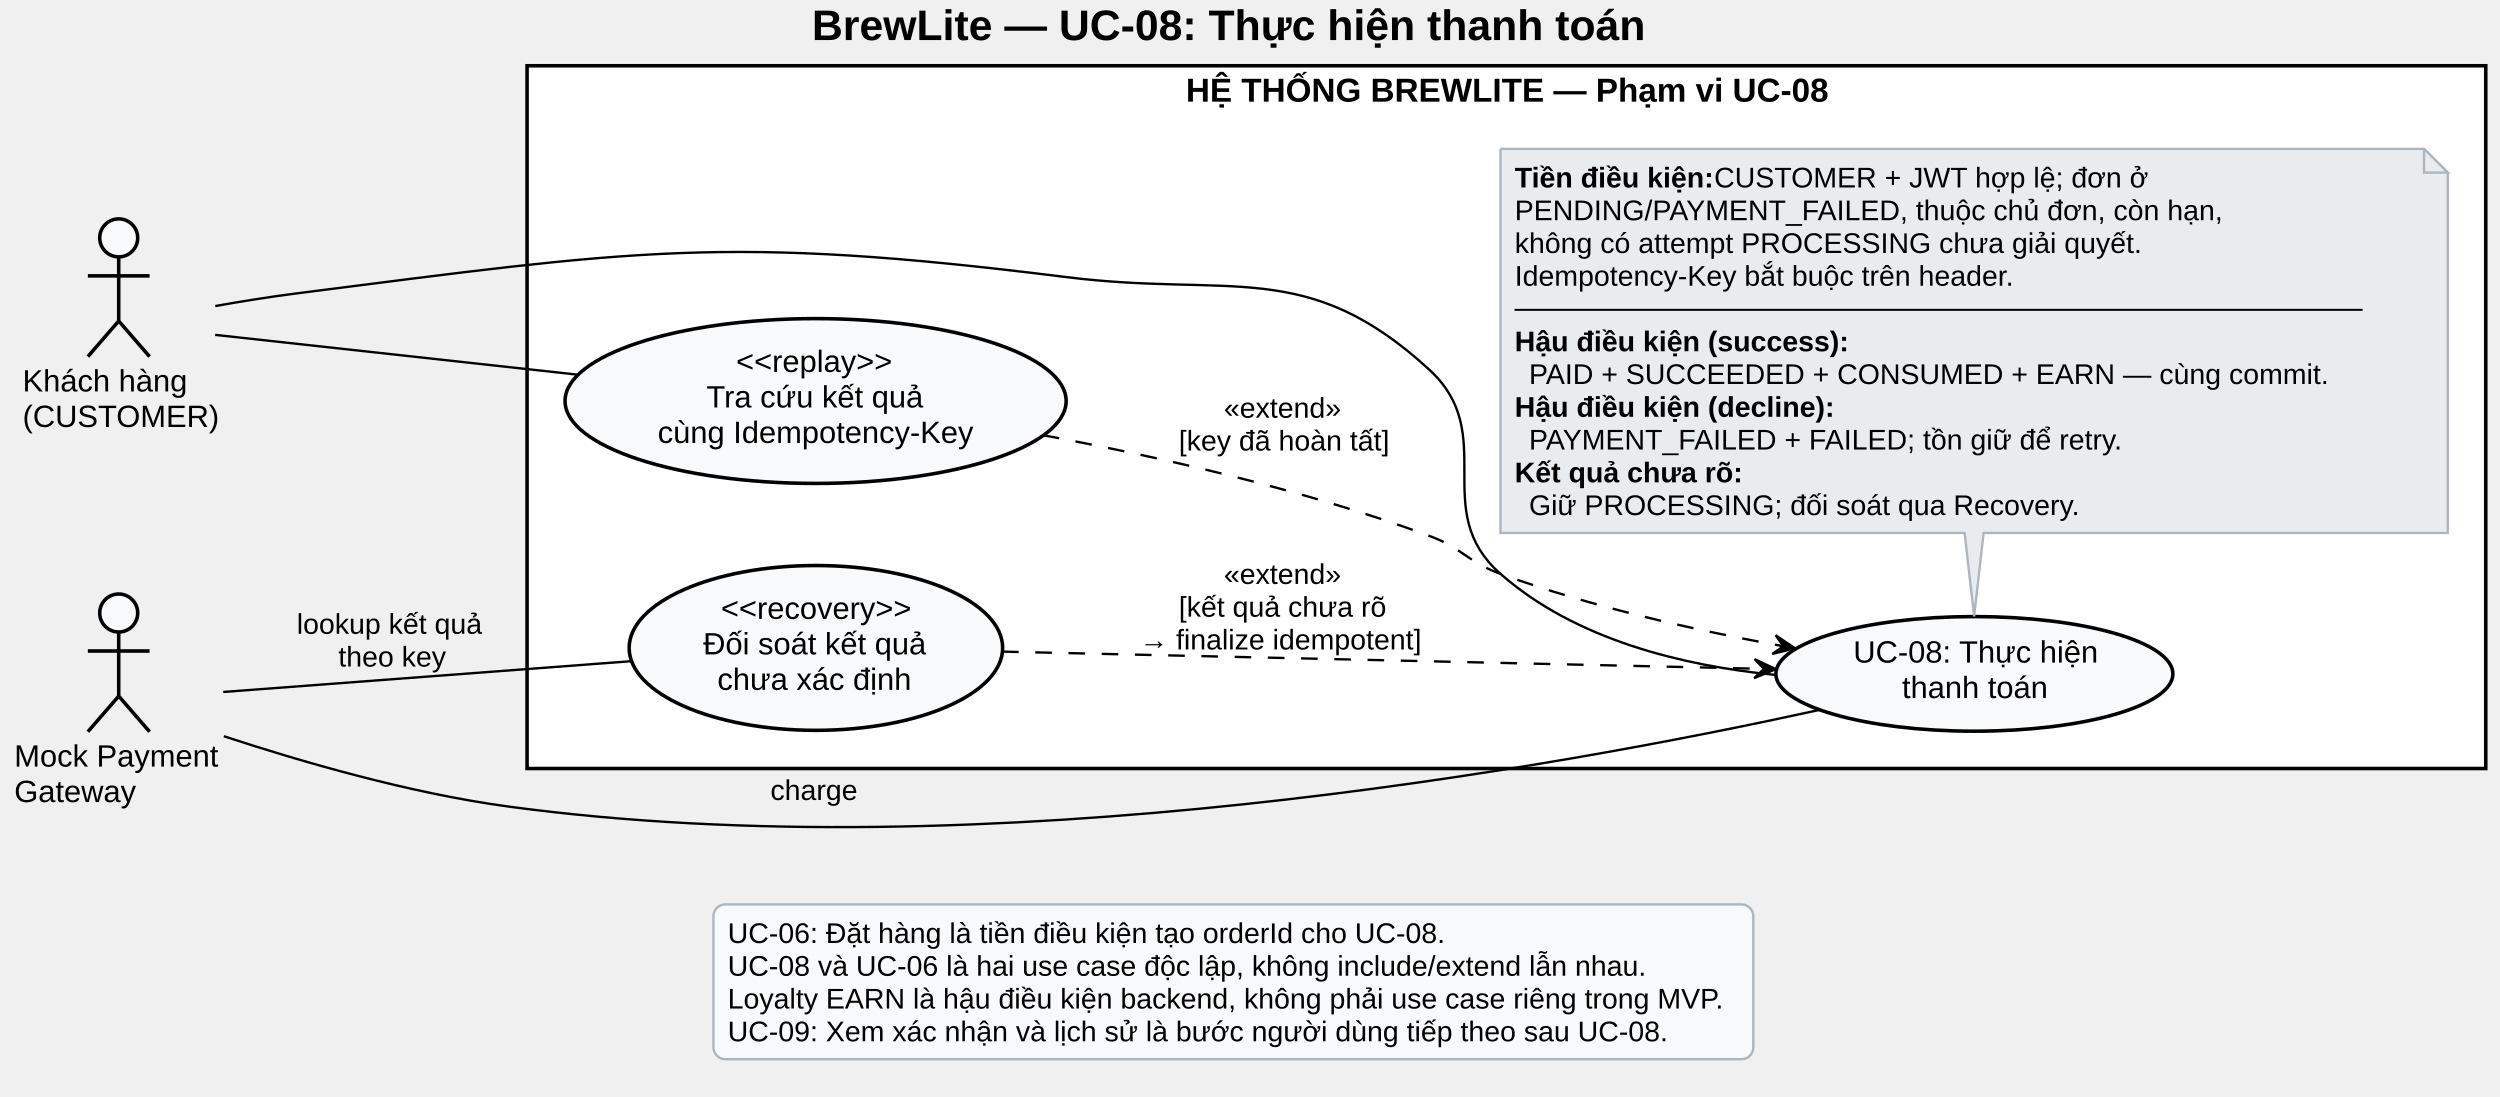
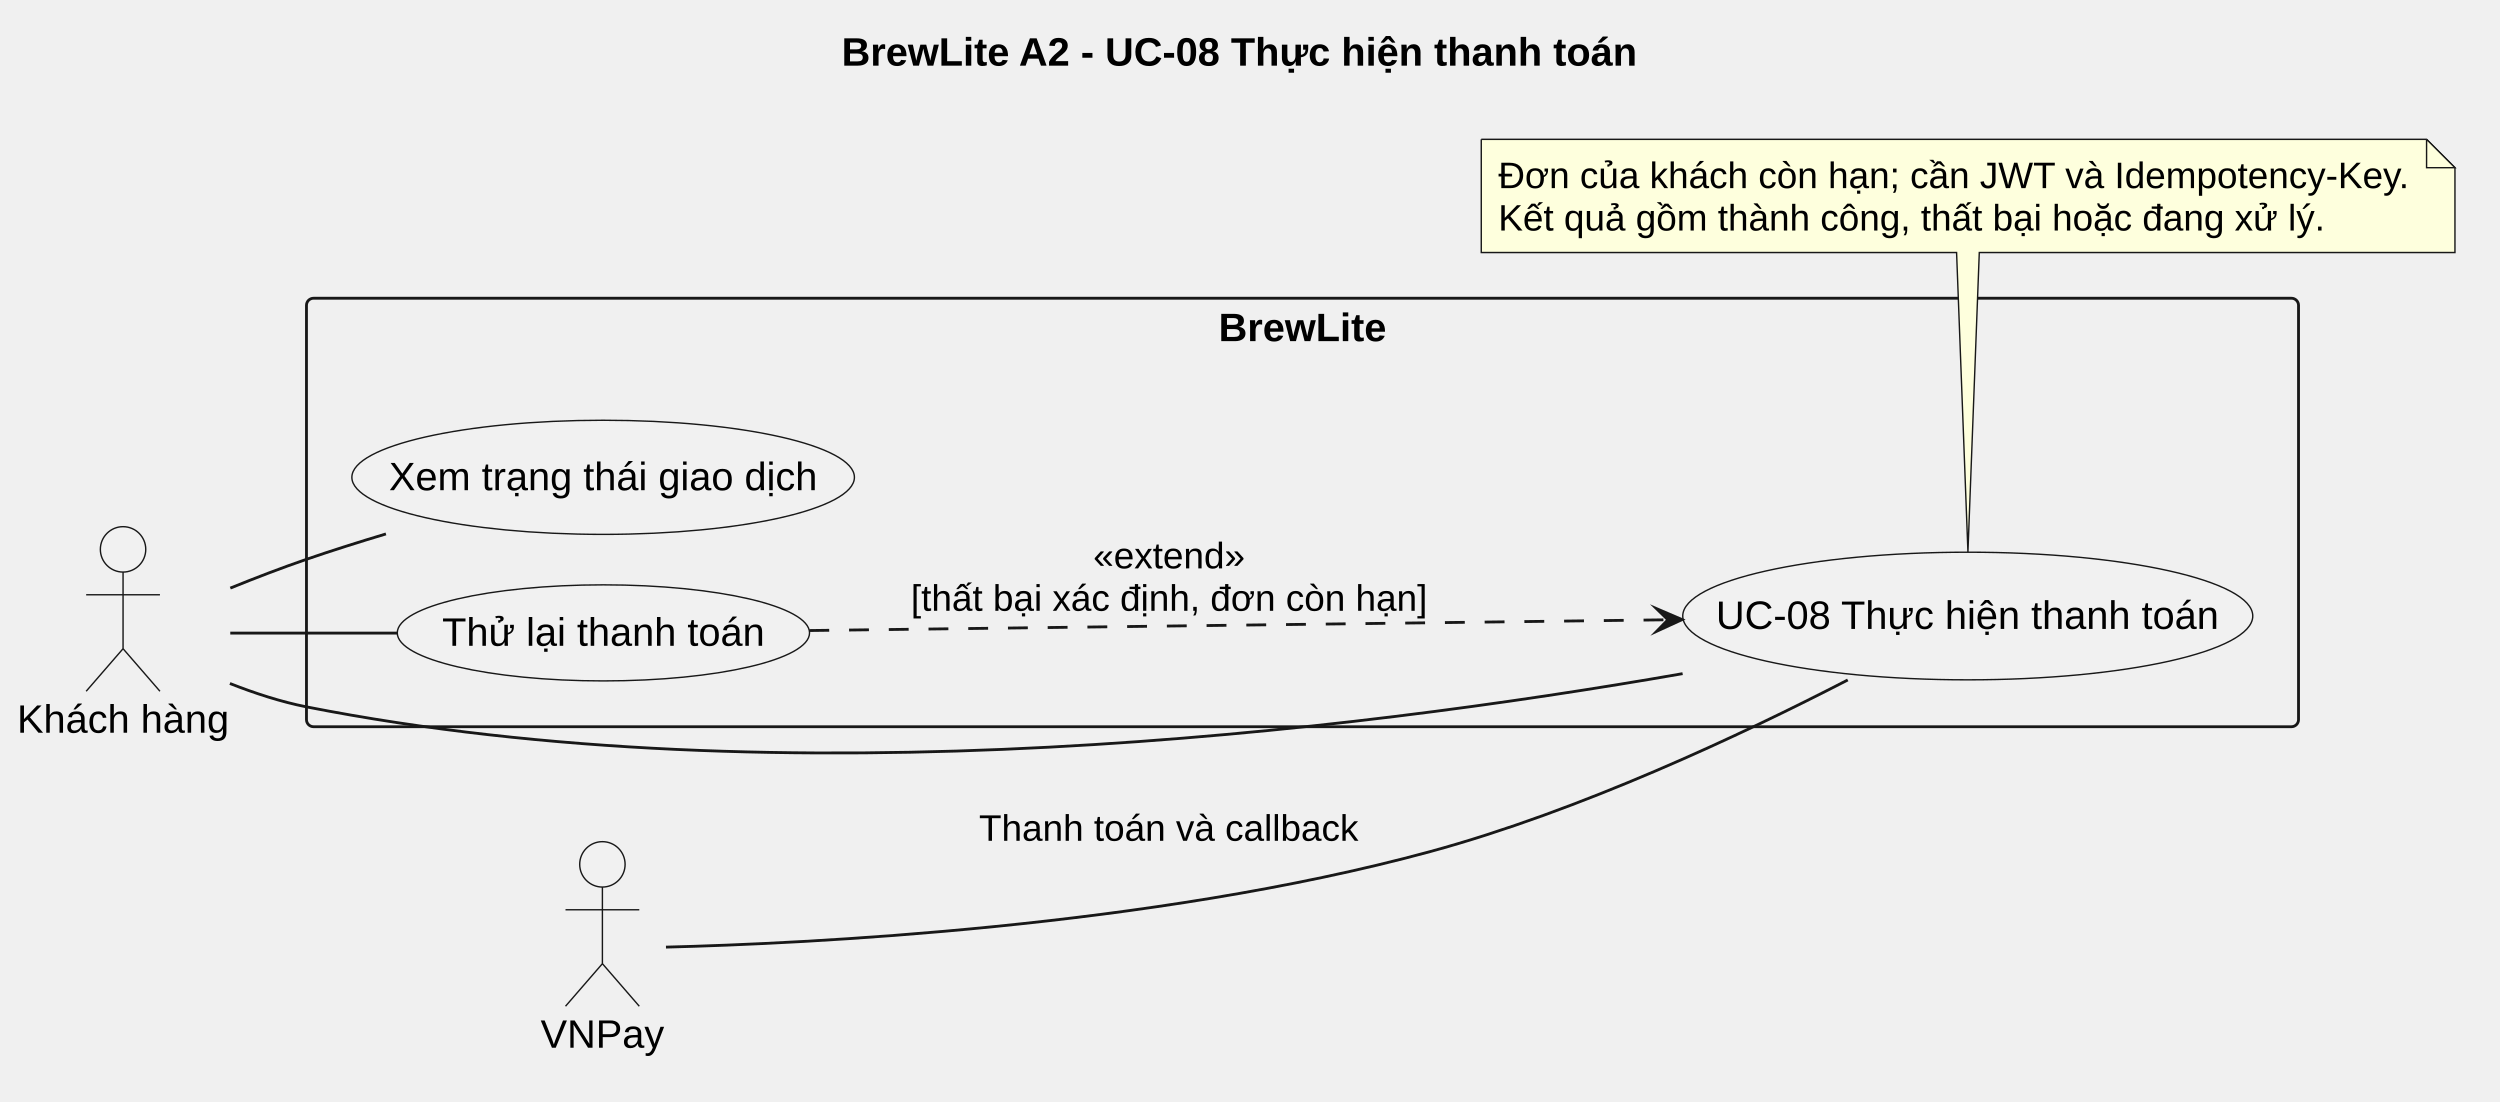
- <svg xmlns="http://www.w3.org/2000/svg" contentScriptType="application/ecmascript" contentStyleType="text/css" height="462px" preserveAspectRatio="none" style="width:1053px;height:462px;" version="1.1" viewBox="0 0 1053 462" width="1053px" zoomAndPan="magnify">
+ <svg xmlns="http://www.w3.org/2000/svg" version="1.1" data-diagram-type="DESCRIPTION" style="width:881px;height:388px;background:#FFFFFF;" width="881px" height="388px" viewBox="0 0 881 388" zoomAndPan="magnify" preserveAspectRatio="none" contentStyleType="text/css">
  <defs />
-   <g>
-     <text fill="#000000" font-family="Arial" font-size="18" font-weight="bold" lengthAdjust="spacing" textLength="356" x="342" y="16.884">BrewLite — UC-08: Thực hiện thanh toán</text>
-     <rect fill="#FFFFFF" height="296" style="stroke:#000000;stroke-width:1.5;" width="825" x="222" y="27.698" />
-     <text fill="#000000" font-family="Arial" font-size="14" font-weight="bold" lengthAdjust="spacing" textLength="270" x="499.5" y="42.83">HỆ THỐNG BREWLITE — Phạm vi UC-08</text>
-     <ellipse cx="831.61" cy="283.839" fill="#F8F9FA" rx="83.61" ry="24.141" style="stroke:#000000;stroke-width:1.5;" />
-     <text fill="#000000" font-family="Arial" font-size="13" lengthAdjust="spacing" textLength="102" x="780.61" y="279.084">UC-08: Thực hiện</text>
-     <text fill="#000000" font-family="Arial" font-size="13" lengthAdjust="spacing" textLength="61" x="801.11" y="294.033">thanh toán</text>
-     <ellipse cx="343.531" cy="168.909" fill="#F8F9FA" rx="105.531" ry="34.711" style="stroke:#000000;stroke-width:1.5;" />
-     <text fill="#000000" font-family="Arial" font-size="13" lengthAdjust="spacing" textLength="67" x="310.031" y="156.68">&lt;&lt;replay&gt;&gt;</text>
-     <text fill="#000000" font-family="Arial" font-size="13" lengthAdjust="spacing" textLength="92" x="297.531" y="171.629">Tra cứu kết quả</text>
-     <text fill="#000000" font-family="Arial" font-size="13" lengthAdjust="spacing" textLength="133" x="277.031" y="186.577">cùng Idempotency-Key</text>
-     <ellipse cx="343.66" cy="272.909" fill="#F8F9FA" rx="78.66" ry="34.711" style="stroke:#000000;stroke-width:1.5;" />
-     <text fill="#000000" font-family="Arial" font-size="13" lengthAdjust="spacing" textLength="80" x="303.66" y="260.68">&lt;&lt;recovery&gt;&gt;</text>
-     <text fill="#000000" font-family="Arial" font-size="13" lengthAdjust="spacing" textLength="95" x="296.16" y="275.629">Đối soát kết quả</text>
-     <text fill="#000000" font-family="Arial" font-size="13" lengthAdjust="spacing" textLength="83" x="302.16" y="290.577">chưa xác định</text>
-     <path d="M632,62.698 L632,224.485 A0,0 0 0 0 632,224.485 L827.5,224.485 L831.5,259.638 L835.5,224.485 L1031,224.485 A0,0 0 0 0 1031,224.485 L1031,72.698 L1021,62.698 L632,62.698 A0,0 0 0 0 632,62.698 " fill="#E9ECEF" style="stroke:#ADB5BD;stroke-width:1.0;" />
-     <path d="M1021,62.698 L1021,72.698 L1031,72.698 L1021,62.698 " fill="#E9ECEF" style="stroke:#ADB5BD;stroke-width:1.0;" />
-     <text fill="#000000" font-family="Arial" font-size="12" font-weight="bold" lengthAdjust="spacing" textLength="81" x="638" y="78.954">Tiền điều kiện:</text>
-     <text fill="#000000" font-family="Arial" font-size="12" lengthAdjust="spacing" textLength="182" x="722" y="78.954">CUSTOMER + JWT hợp lệ; đơn ở</text>
-     <text fill="#000000" font-family="Arial" font-size="12" lengthAdjust="spacing" textLength="298" x="638" y="92.753">PENDING/PAYMENT_FAILED, thuộc chủ đơn, còn hạn,</text>
-     <text fill="#000000" font-family="Arial" font-size="12" lengthAdjust="spacing" textLength="266" x="638" y="106.552">không có attempt PROCESSING chưa giải quyết.</text>
-     <text fill="#000000" font-family="Arial" font-size="12" lengthAdjust="spacing" textLength="213" x="638" y="120.351">Idempotency-Key bắt buộc trên header.</text>
-     <text fill="#000000" font-family="Arial" font-size="12" lengthAdjust="spacing" textLength="378" x="638" y="134.149">──────────────────────────────────────────</text>
-     <text fill="#000000" font-family="Arial" font-size="12" font-weight="bold" lengthAdjust="spacing" textLength="139" x="638" y="147.948">Hậu điều kiện (success):</text>
-     <text fill="#000000" font-family="Arial" font-size="12" lengthAdjust="spacing" textLength="338" x="644" y="161.747">PAID + SUCCEEDED + CONSUMED + EARN — cùng commit.</text>
-     <text fill="#000000" font-family="Arial" font-size="12" font-weight="bold" lengthAdjust="spacing" textLength="131" x="638" y="175.546">Hậu điều kiện (decline):</text>
-     <text fill="#000000" font-family="Arial" font-size="12" lengthAdjust="spacing" textLength="247" x="644" y="189.345">PAYMENT_FAILED + FAILED; tồn giữ để retry.</text>
-     <text fill="#000000" font-family="Arial" font-size="12" font-weight="bold" lengthAdjust="spacing" textLength="94" x="638" y="203.144">Kết quả chưa rõ:</text>
-     <text fill="#000000" font-family="Arial" font-size="12" lengthAdjust="spacing" textLength="233" x="644" y="216.942">Giữ PROCESSING; đối soát qua Recovery.</text>
-     <ellipse cx="50" cy="100.198" fill="#F8F9FA" rx="8" ry="8" style="stroke:#000000;stroke-width:1.5;" />
-     <path d="M50,108.198 L50,135.198 M37,116.198 L63,116.198 M50,135.198 L37,150.198 M50,135.198 L63,150.198 " fill="none" style="stroke:#000000;stroke-width:1.5;" />
-     <text fill="#000000" font-family="Arial" font-size="13" lengthAdjust="spacing" textLength="69" x="9.5" y="164.892">Khách hàng</text>
-     <text fill="#000000" font-family="Arial" font-size="13" lengthAdjust="spacing" textLength="81" x="9.5" y="179.841">(CUSTOMER)</text>
-     <ellipse cx="50" cy="258.198" fill="#F8F9FA" rx="8" ry="8" style="stroke:#000000;stroke-width:1.5;" />
-     <path d="M50,266.198 L50,293.198 M37,274.198 L63,274.198 M50,293.198 L37,308.198 M50,293.198 L63,308.198 " fill="none" style="stroke:#000000;stroke-width:1.5;" />
-     <text fill="#000000" font-family="Arial" font-size="13" lengthAdjust="spacing" textLength="88" x="6" y="322.892">Mock Payment</text>
-     <text fill="#000000" font-family="Arial" font-size="13" lengthAdjust="spacing" textLength="51" x="6" y="337.841">Gateway</text>
-     <path d="M439.23,183.288 C488.66,192.488 549.6,206.348 602,225.698 C616.17,230.938 617.8,236.528 632,241.698 C670.17,255.598 714.23,265.498 751.13,272.188 " fill="none" id="Replay-to-Pay" style="stroke:#000000;stroke-width:1.0;stroke-dasharray:7.0,7.0;" />
-     <polygon fill="#000000" points="756.06,273.068,747.894,267.562,751.136,272.198,746.501,275.44,756.06,273.068" style="stroke:#000000;stroke-width:1.0;" />
-     <text fill="#000000" font-family="Arial" font-size="12" lengthAdjust="spacing" textLength="50" x="515.5" y="175.954">«extend»</text>
-     <text fill="#000000" font-family="Arial" font-size="12" lengthAdjust="spacing" textLength="88" x="496.5" y="189.753">[key đã hoàn tất]</text>
-     <path d="M422.05,274.458 C509.5,276.438 651.4,279.648 742.82,281.718 " fill="none" id="Recovery-to-Pay" style="stroke:#000000;stroke-width:1.0;stroke-dasharray:7.0,7.0;" />
-     <polygon fill="#000000" points="747.95,281.838,739.044,277.634,742.951,281.724,738.861,285.632,747.95,281.838" style="stroke:#000000;stroke-width:1.0;" />
-     <text fill="#000000" font-family="Arial" font-size="12" lengthAdjust="spacing" textLength="50" x="515.5" y="245.954">«extend»</text>
-     <text fill="#000000" font-family="Arial" font-size="12" lengthAdjust="spacing" textLength="88" x="496.5" y="259.753">[kết quả chưa rõ</text>
-     <text fill="#000000" font-family="Arial" font-size="12" lengthAdjust="spacing" textLength="121" x="480" y="273.552">→ finalize idempotent]</text>
-     <path d="M90.67,128.908 C101.45,126.988 113.15,125.088 124,123.698 C267.32,105.418 305.65,98.718 449,116.698 C518.63,125.438 550.29,108.258 602,155.698 C631.83,183.068 601.62,214.958 632,241.698 C663.46,269.398 708.57,280.418 747.83,284.288 " fill="none" id="Customer-Pay" style="stroke:#000000;stroke-width:1.0;" />
-     <path d="M90.62,141.048 C129.69,145.338 190.99,152.068 243.33,157.818 " fill="none" id="Customer-Replay" style="stroke:#000000;stroke-width:1.0;" />
-     <path d="M94.26,310.088 C126.74,320.778 172.54,334.088 214,339.698 C415.02,366.938 654.75,323.568 766.84,298.908 " fill="none" id="Gateway-Pay" style="stroke:#000000;stroke-width:1.0;" />
-     <text fill="#000000" font-family="Arial" font-size="12" lengthAdjust="spacing" textLength="38" x="324.5" y="336.954">charge</text>
-     <path d="M94.01,291.458 C139.15,288.048 211.03,282.628 265.89,278.488 " fill="none" id="Gateway-Recovery" style="stroke:#000000;stroke-width:1.0;" />
-     <text fill="#000000" font-family="Arial" font-size="12" lengthAdjust="spacing" textLength="80" x="125" y="266.954">lookup kết quả</text>
-     <text fill="#000000" font-family="Arial" font-size="12" lengthAdjust="spacing" textLength="45" x="142.5" y="280.753">theo key</text>
-     <rect fill="#F8F9FA" height="65.195" rx="5" ry="5" style="stroke:#ADB5BD;stroke-width:1.0;" width="438" x="300.5" y="380.938" />
-     <text fill="#000000" font-family="Arial" font-size="12" lengthAdjust="spacing" textLength="308" x="306.5" y="397.194">UC-06: Đặt hàng là tiền điều kiện tạo orderId cho UC-08.</text>
-     <text fill="#000000" font-family="Arial" font-size="12" lengthAdjust="spacing" textLength="396" x="306.5" y="410.993">UC-08 và UC-06 là hai use case độc lập, không include/extend lẫn nhau.</text>
-     <text fill="#000000" font-family="Arial" font-size="12" lengthAdjust="spacing" textLength="426" x="306.5" y="424.792">Loyalty EARN là hậu điều kiện backend, không phải use case riêng trong MVP.</text>
-     <text fill="#000000" font-family="Arial" font-size="12" lengthAdjust="spacing" textLength="402" x="306.5" y="438.591">UC-09: Xem xác nhận và lịch sử là bước người dùng tiếp theo sau UC-08.</text>
+   <g font-family="sans-serif" lengthAdjust="spacing">
+     <g class="title" data-source-line="3">
+       <text x="296.586" y="23.132" fill="#000" font-size="14" textLength="280.827" font-weight="700" font-family="Arial">BrewLite A2 - UC-08 Thực hiện thanh toán</text>
+     </g>
+     <g class="cluster" data-qualified-name="BrewLite" id="ent0003" data-source-line="8">
+       <rect x="108" y="105.099" width="702" height="151" fill="none" style="stroke:#181818;stroke-width:1;" rx="2.5" ry="2.5" />
+       <text x="429.438" y="120.23" fill="#000" font-size="14" textLength="59.124" font-weight="700" font-family="Arial">BrewLite</text>
+     </g>
+     <g class="entity" data-qualified-name="Customer" id="ent0001" data-source-line="6">
+       <ellipse cx="43.365" cy="193.599" rx="8" ry="8" fill="#F1F1F1" style="stroke:#181818;stroke-width:0.5;" />
+       <path d="M43.365,201.599 L43.365,228.599 M30.365,209.599 L56.365,209.599 M43.365,228.599 L30.365,243.599 M43.365,228.599 L56.365,243.599" style="stroke:#181818;stroke-width:0.5;" fill="none" />
+       <text x="6" y="258.23" fill="#000" font-size="14" textLength="74.73" font-family="Arial">Khách hàng</text>
+     </g>
+     <g class="entity" data-qualified-name="Gateway" id="ent0002" data-source-line="7">
+       <ellipse cx="212.286" cy="304.599" rx="8" ry="8" fill="#F1F1F1" style="stroke:#181818;stroke-width:0.5;" />
+       <path d="M212.286,312.599 L212.286,339.599 M199.286,320.599 L225.286,320.599 M212.286,339.599 L199.286,354.599 M212.286,339.599 L225.286,354.599" style="stroke:#181818;stroke-width:0.5;" fill="none" />
+       <text x="190.5" y="369.23" fill="#000" font-size="14" textLength="43.572" font-family="Arial">VNPay</text>
+     </g>
+     <g class="entity" data-qualified-name="GMN12" id="ent0013" data-source-line="19">
+       <path d="M522,49.099 L522,88.996 A0,0 0 0 0 522,88.996 L689.5,88.996 L693.5,194.552 L697.5,88.996 L865.125,88.996 A0,0 0 0 0 865.125,88.996 L865.125,59.099 L855.125,49.099 L522,49.099 A0,0 0 0 0 522,49.099" style="stroke:#181818;stroke-width:0.5;" fill="#FEFFDD" />
+       <path d="M855.125,49.099 L855.125,59.099 L865.125,59.099 L855.125,49.099" style="stroke:#181818;stroke-width:0.5;" fill="#FEFFDD" />
+       <text x="528" y="66.292" fill="#000" font-size="13" textLength="322.125" font-family="Arial">Đơn của khách còn hạn; cần JWT và Idempotency-Key.</text>
+       <text x="528" y="81.241" fill="#000" font-size="13" textLength="291.288" font-family="Arial">Kết quả gồm thành công, thất bại hoặc đang xử lý.</text>
+     </g>
+     <g class="entity" data-qualified-name="BrewLite.Pay" id="ent0004" data-source-line="9">
+       <ellipse cx="693.438" cy="217.086" rx="100.438" ry="22.488" fill="#F1F1F1" style="stroke:#181818;stroke-width:0.5;" />
+       <text x="604.7" y="221.635" fill="#000" font-size="14" textLength="177.475" font-family="Arial">UC-08 Thực hiện thanh toán</text>
+     </g>
+     <g class="entity" data-qualified-name="BrewLite.Status" id="ent0005" data-source-line="10">
+       <ellipse cx="212.548" cy="168.208" rx="88.548" ry="20.11" fill="#F1F1F1" style="stroke:#181818;stroke-width:0.5;" />
+       <text x="137.058" y="172.757" fill="#000" font-size="14" textLength="150.979" font-family="Arial">Xem trạng thái giao dịch</text>
+     </g>
+     <g class="entity" data-qualified-name="BrewLite.Retry" id="ent0006" data-source-line="11">
+       <ellipse cx="212.641" cy="223.027" rx="72.641" ry="16.928" fill="#F1F1F1" style="stroke:#181818;stroke-width:0.5;" />
+       <text x="155.807" y="227.576" fill="#000" font-size="14" textLength="113.668" font-family="Arial">Thử lại thanh toán</text>
+     </g>
+     <g class="link" data-entity-1="ent0006" data-entity-2="ent0004" id="lnk7" data-link-type="dependency">
+       <polygon points="592.767,218.348,583.717,214.461,587.767,218.411,583.818,222.46,592.767,218.348" fill="#181818" style="stroke:#181818;stroke-width:1;stroke-linejoin:miter;stroke-miterlimit:10;" />
+       <path d="M285.211,222.2 C366.9,221.177 495.925,219.561 587.767,218.411" style="stroke:#181818;stroke-width:1;stroke-dasharray:7,7;" fill="none" />
+       <text x="385.245" y="200.292" fill="#000" font-size="13" textLength="53.492" font-family="Arial">«extend»</text>
+       <text x="321" y="215.241" fill="#000" font-size="13" textLength="181.981" font-family="Arial">[thất bại xác định, đơn còn hạn]</text>
+     </g>
+     <g class="link" data-entity-1="ent0001" data-entity-2="ent0004" id="lnk8" data-link-type="association">
+       <path d="M81.021,240.859 C89.669,244.27 99,247.327 108,249.099 C275.895,282.14 475.784,257.875 592.952,237.393" style="stroke:#181818;stroke-width:1;" fill="none" />
+     </g>
+     <g class="link" data-entity-1="ent0001" data-entity-2="ent0005" id="lnk9" data-link-type="association">
+       <path d="M81.162,207.247 C89.885,203.711 99.212,200.118 108,197.099 C117.001,194.007 126.523,190.996 136.002,188.156" style="stroke:#181818;stroke-width:1;" fill="none" />
+     </g>
+     <g class="link" data-entity-1="ent0001" data-entity-2="ent0006" id="lnk10" data-link-type="association">
+       <path d="M81.149,223.099 C98.431,223.099 119.673,223.099 139.954,223.099" style="stroke:#181818;stroke-width:1;" fill="none" />
+     </g>
+     <g class="link" data-entity-1="ent0002" data-entity-2="ent0004" id="lnk11" data-link-type="association">
+       <path d="M234.689,333.766 C283.209,332.544 405.761,326.827 504,300.099 C556.79,285.736 613.811,258.894 651.148,239.62" style="stroke:#181818;stroke-width:1;" fill="none" />
+       <text x="345" y="296.292" fill="#000" font-size="13" textLength="133.694" font-family="Arial">Thanh toán và callback</text>
+     </g>
  </g>
</svg>
